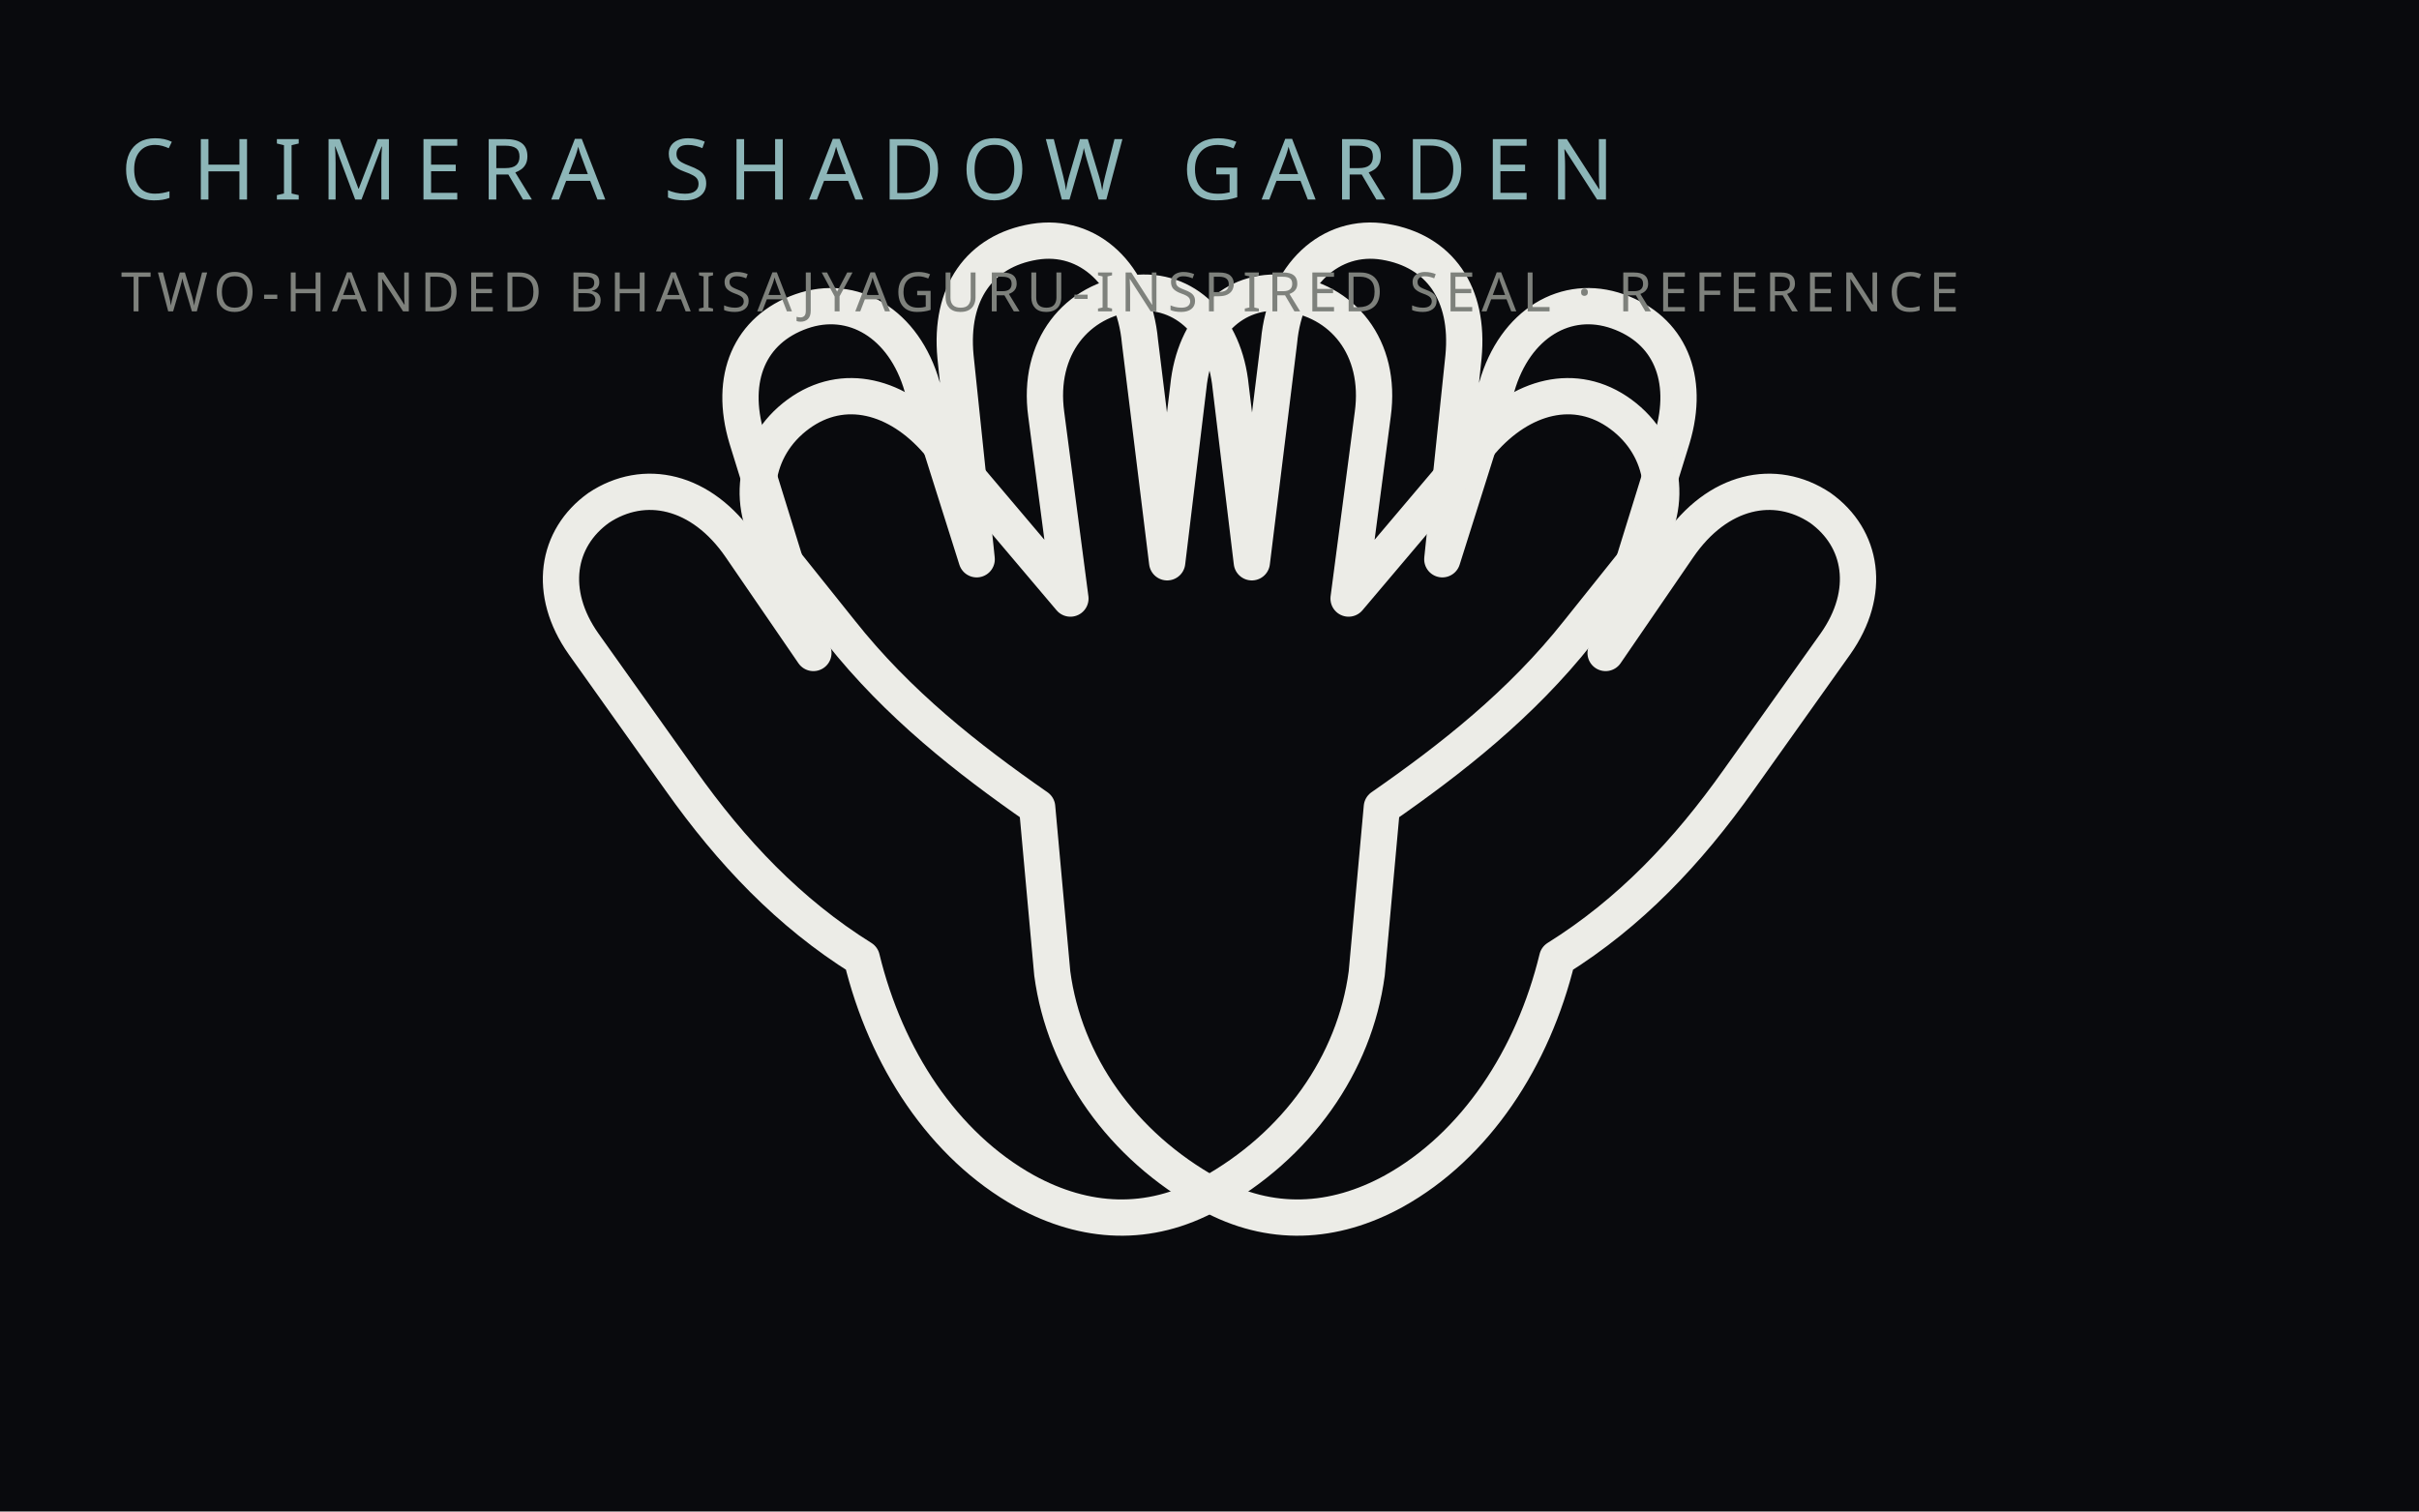
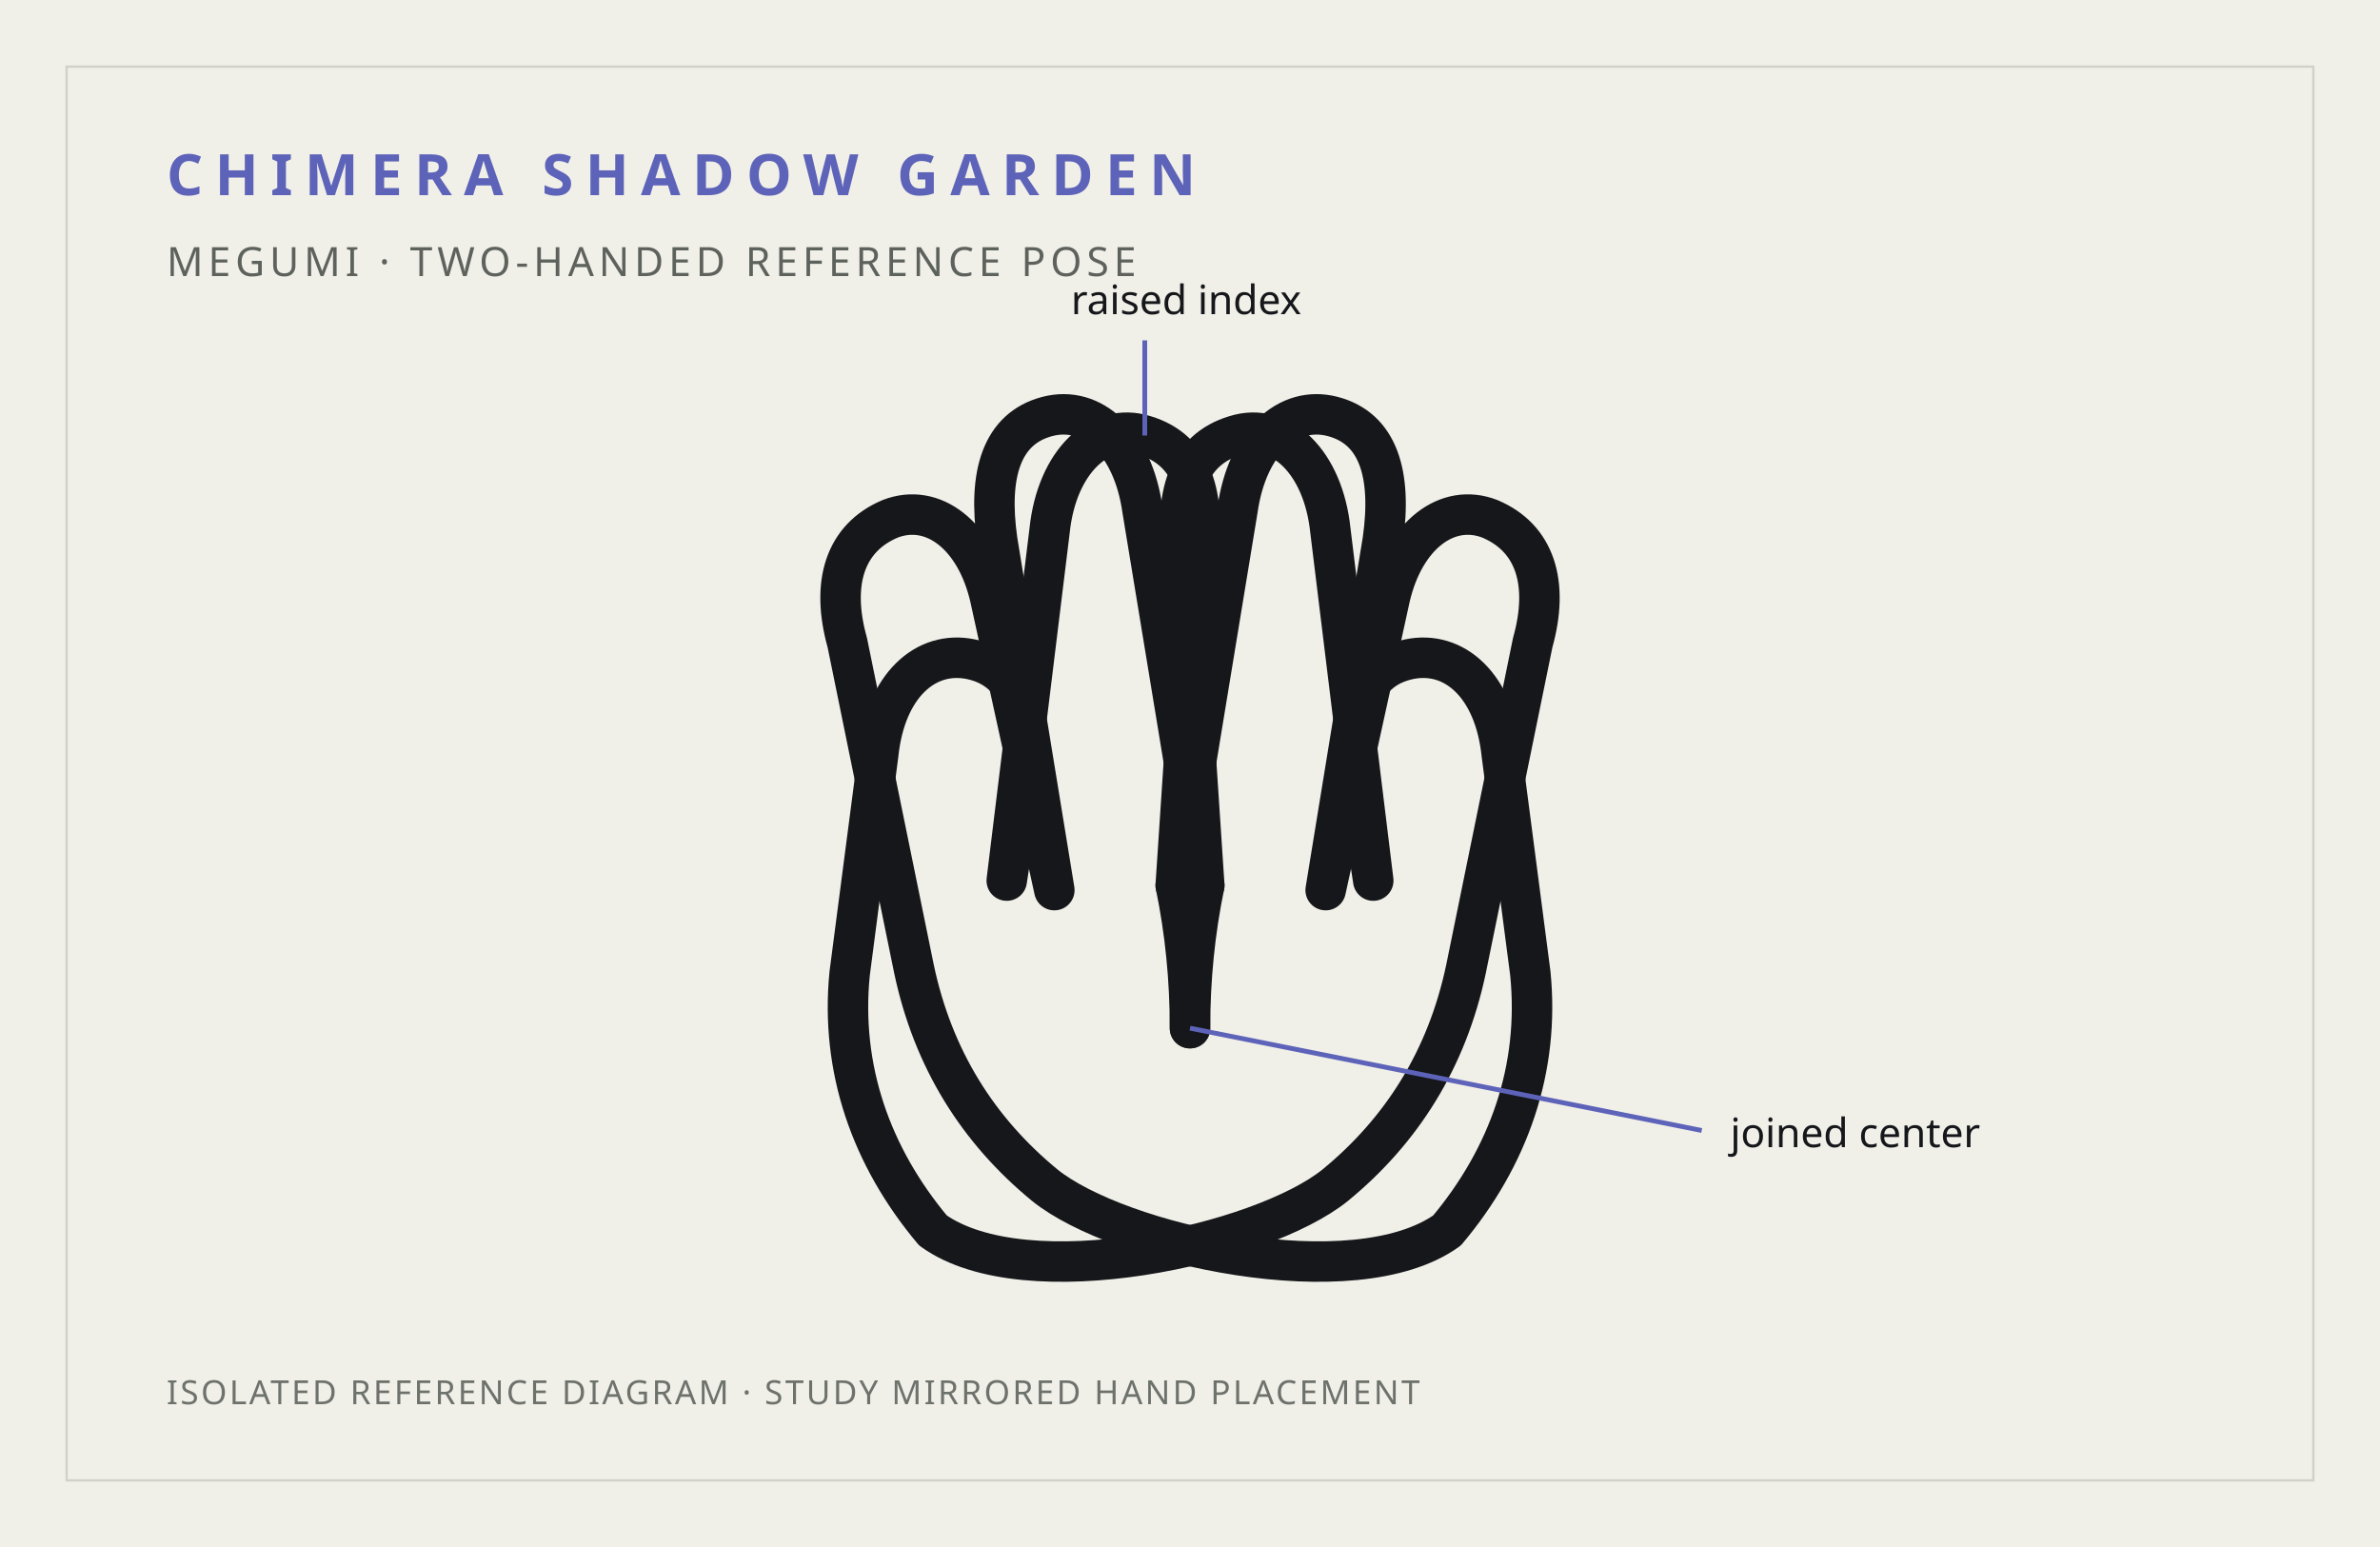
- <svg xmlns="http://www.w3.org/2000/svg" viewBox="0 0 800 500">
-   <rect width="800" height="500" fill="#090a0d" />
-   <g fill="none" stroke="#ecece7" stroke-width="12" stroke-linecap="round" stroke-linejoin="round">
-     <path d="M400 395 C371 379 352 352 348 322 L343 267 C320 251 297 233 278 209 L258 184 C246 168 249 148 264 137 C279 126 297 131 310 146 L354 198 L346 137 C343 115 356 99 375 97 C392 95 405 108 407 128 L414 186 L423 113 C425 91 440 77 458 80 C476 83 486 97 484 118 L477 185 L495 128 C501 107 518 97 535 103 C552 109 559 125 553 145 L531 216 L555 181 C568 162 587 158 602 168 C616 178 619 196 607 213 L575 258 C558 282 539 302 515 317 C507 350 488 379 461 394 C441 405 420 406 400 395Z" />
-     <path d="M400 395 C380 406 359 405 339 394 C312 379 293 350 285 317 C261 302 242 282 225 258 L193 213 C181 196 184 178 198 168 C213 158 232 162 245 181 L269 216 L247 145 C241 125 248 109 265 103 C282 97 299 107 305 128 L323 185 L316 118 C314 97 324 83 342 80 C360 77 375 91 377 113 L386 186 L393 128 C395 108 408 95 425 97 C444 99 457 115 454 137 L446 198 L490 146 C503 131 521 126 536 137 C551 148 554 168 542 184 L522 209 C503 233 480 251 457 267 L452 322 C448 352 429 379 400 395Z" />
+ <svg xmlns="http://www.w3.org/2000/svg" viewBox="0 0 1000 650">
+   <rect width="1000" height="650" fill="#f0efe8" />
+   <rect x="28" y="28" width="944" height="594" fill="none" stroke="#141518" stroke-opacity=".14" />
+   <text x="70" y="82" fill="#5d63b8" font-family="system-ui,sans-serif" font-weight="800" font-size="24" letter-spacing="5">CHIMERA SHADOW GARDEN</text>
+   <text x="70" y="116" fill="#5e625d" font-family="system-ui,sans-serif" font-size="17" letter-spacing="2">MEGUMI · TWO-HANDED REFERENCE POSE</text>
+   <g fill="none" stroke="#15171a" stroke-width="17" stroke-linecap="round" stroke-linejoin="round">
+     <path d="M392 517 C366 486 353 449 357 409 L369 317 C372 288 389 273 408 277 C427 281 434 299 430 324 L423 370 L441 223 C444 194 462 177 481 183 C501 189 507 208 503 236 L494 372 L520 214 C524 186 541 170 560 175 C579 180 585 199 581 227 L557 374 L584 251 C590 225 608 211 626 218 C645 226 651 245 644 270 L616 407 C608 445 589 475 561 498 C530 523 431 545 392 517Z" />
+     <path d="M608 517 C634 486 647 449 643 409 L631 317 C628 288 611 273 592 277 C573 281 566 299 570 324 L577 370 L559 223 C556 194 538 177 519 183 C499 189 493 208 497 236 L506 372 L480 214 C476 186 459 170 440 175 C421 180 415 199 419 227 L443 374 L416 251 C410 225 392 211 374 218 C355 226 349 245 356 270 L384 407 C392 445 411 475 439 498 C470 523 569 545 608 517Z" />
+     <path d="M494 372 Q500 401 500 432" />
+     <path d="M506 372 Q500 401 500 432" />
  </g>
-   <text x="40" y="66" fill="#8db6b8" font-family="system-ui" font-size="28" letter-spacing="6">CHIMERA SHADOW GARDEN</text>
-   <text x="40" y="103" fill="#7e817c" font-family="system-ui" font-size="18" letter-spacing="2">TWO-HANDED BHAISAJYAGURU-INSPIRED SEAL · REFERENCE</text>
+   <g font-family="system-ui,sans-serif" font-size="17" fill="#15171a">
+     <path d="M481 183 L481 143" stroke="#5d63b8" stroke-width="2" />
+     <text x="450" y="132">raised index</text>
+     <path d="M500 432 L715 475" stroke="#5d63b8" stroke-width="2" />
+     <text x="727" y="482">joined center</text>
+   </g>
+   <text x="70" y="590" fill="#6e726c" font-family="system-ui,sans-serif" font-size="14" letter-spacing="1">ISOLATED REFERENCE DIAGRAM · STUDY MIRRORED HAND PLACEMENT</text>
</svg>
